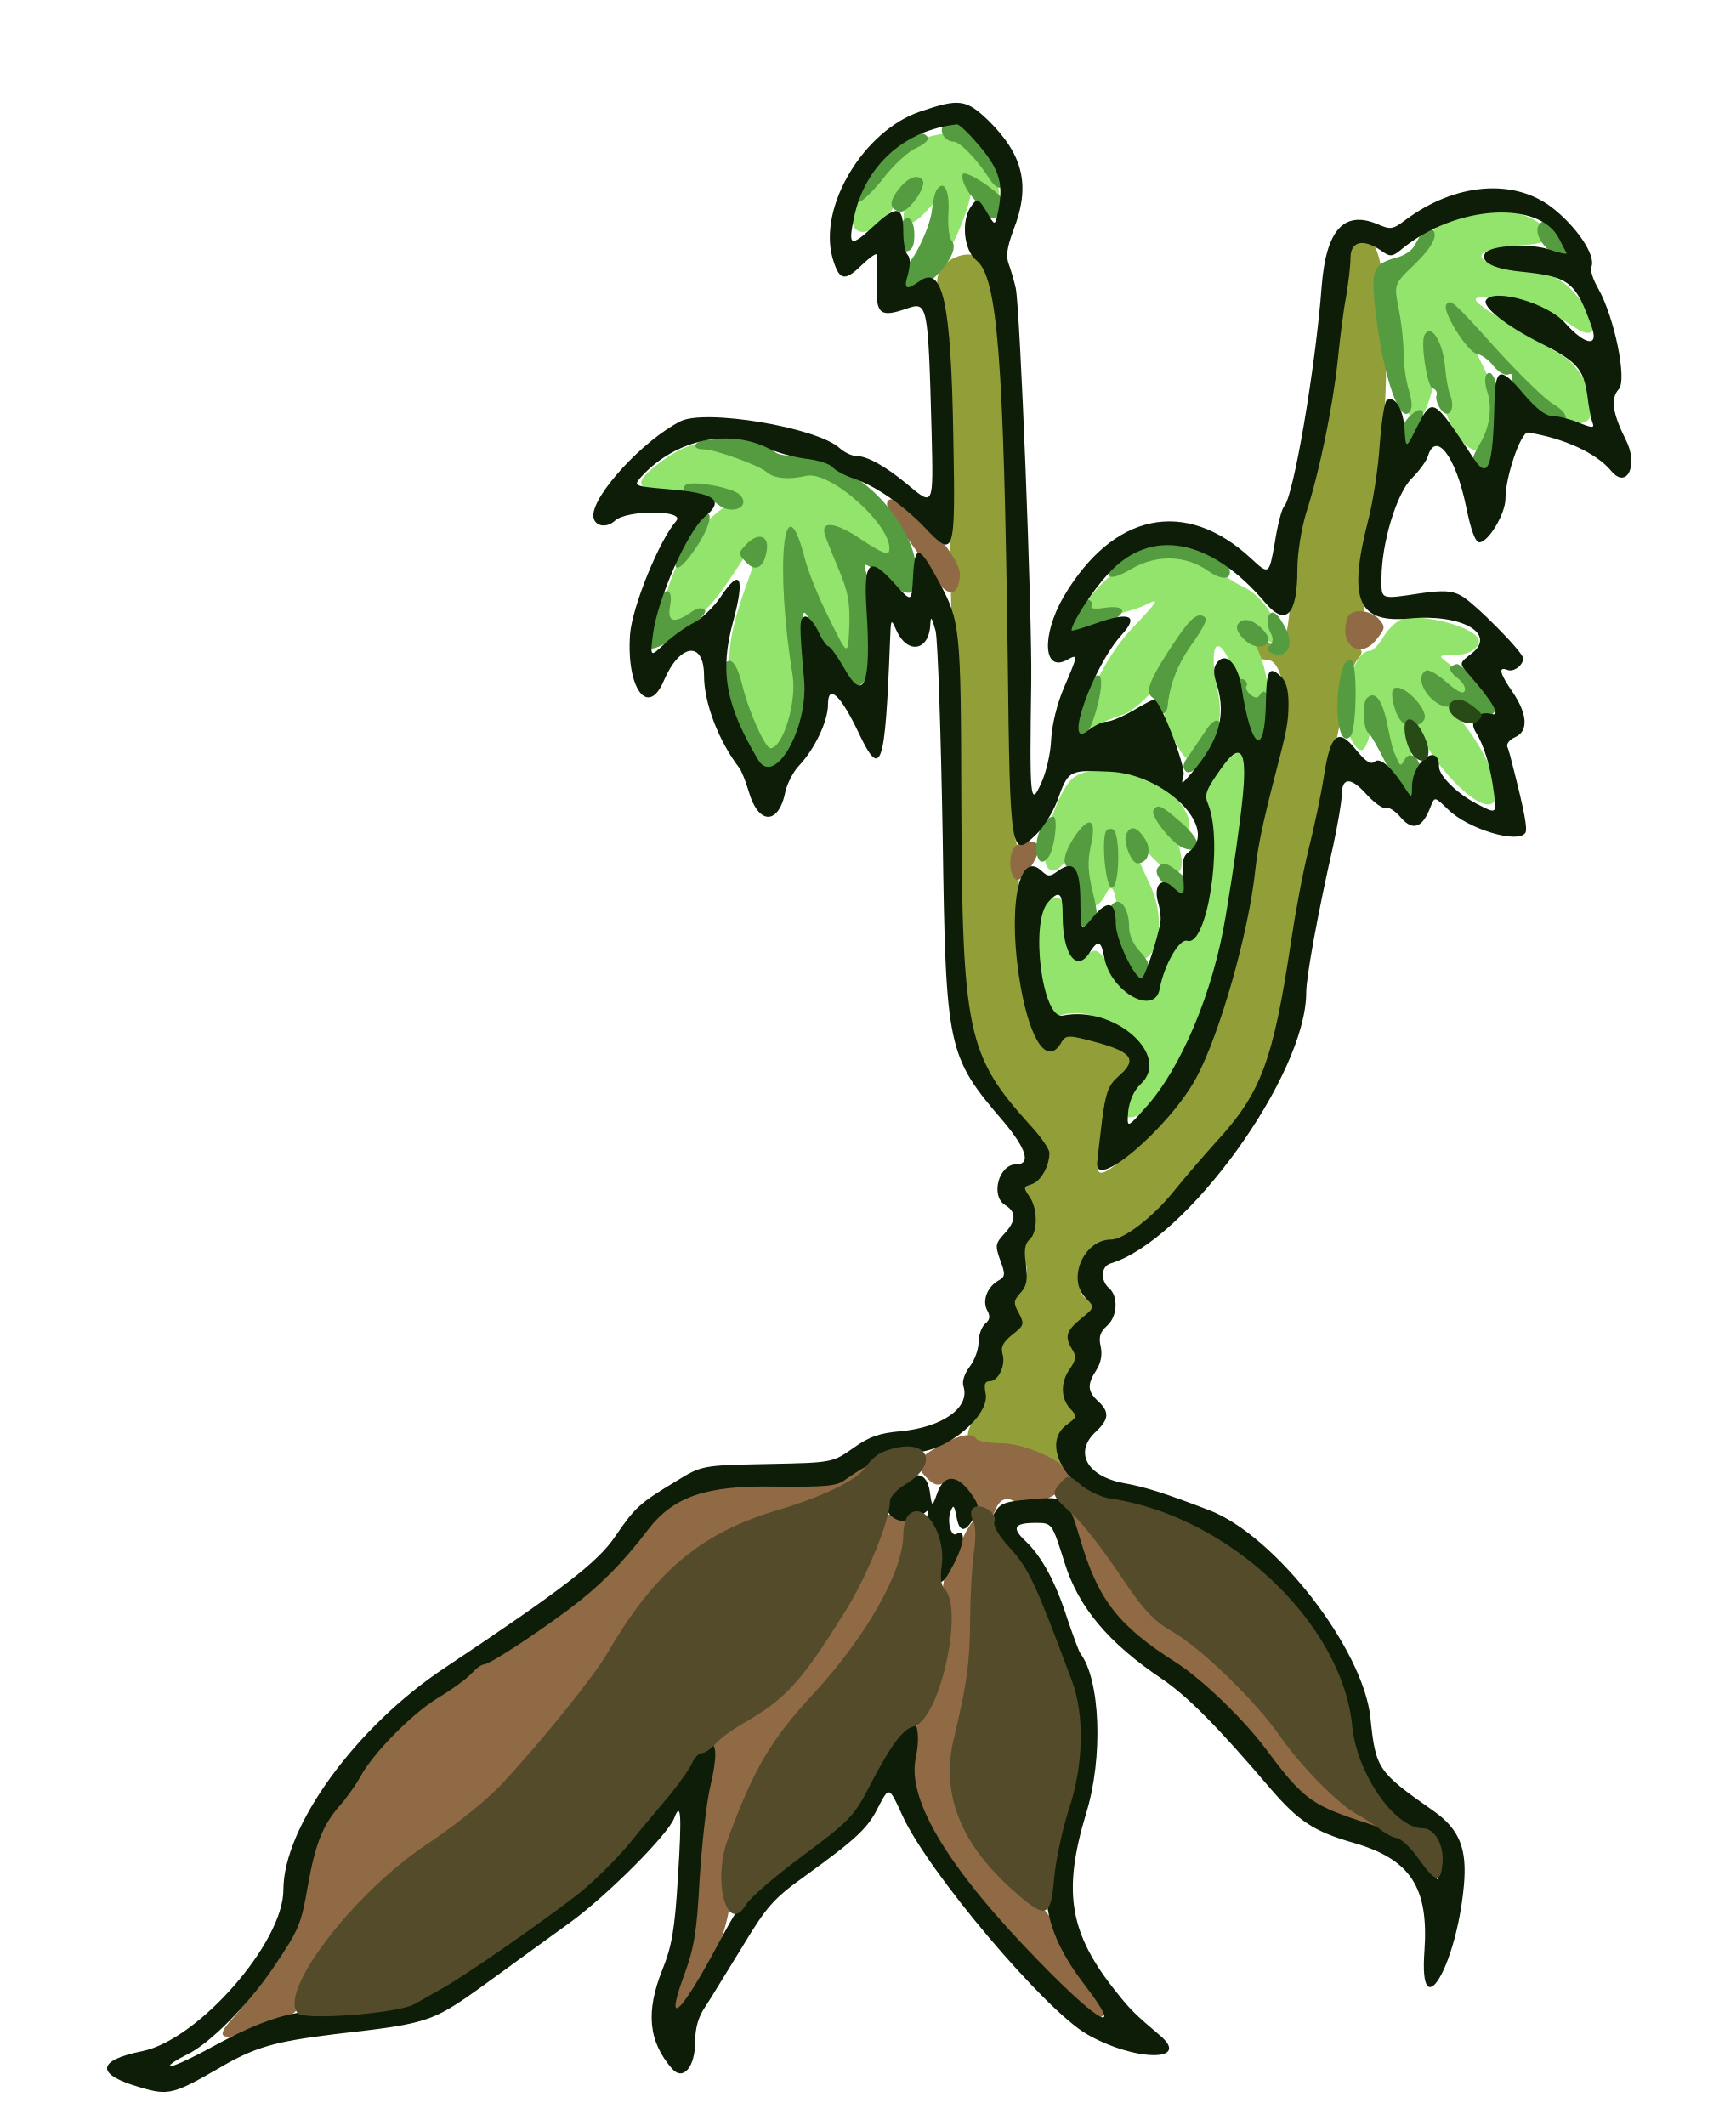
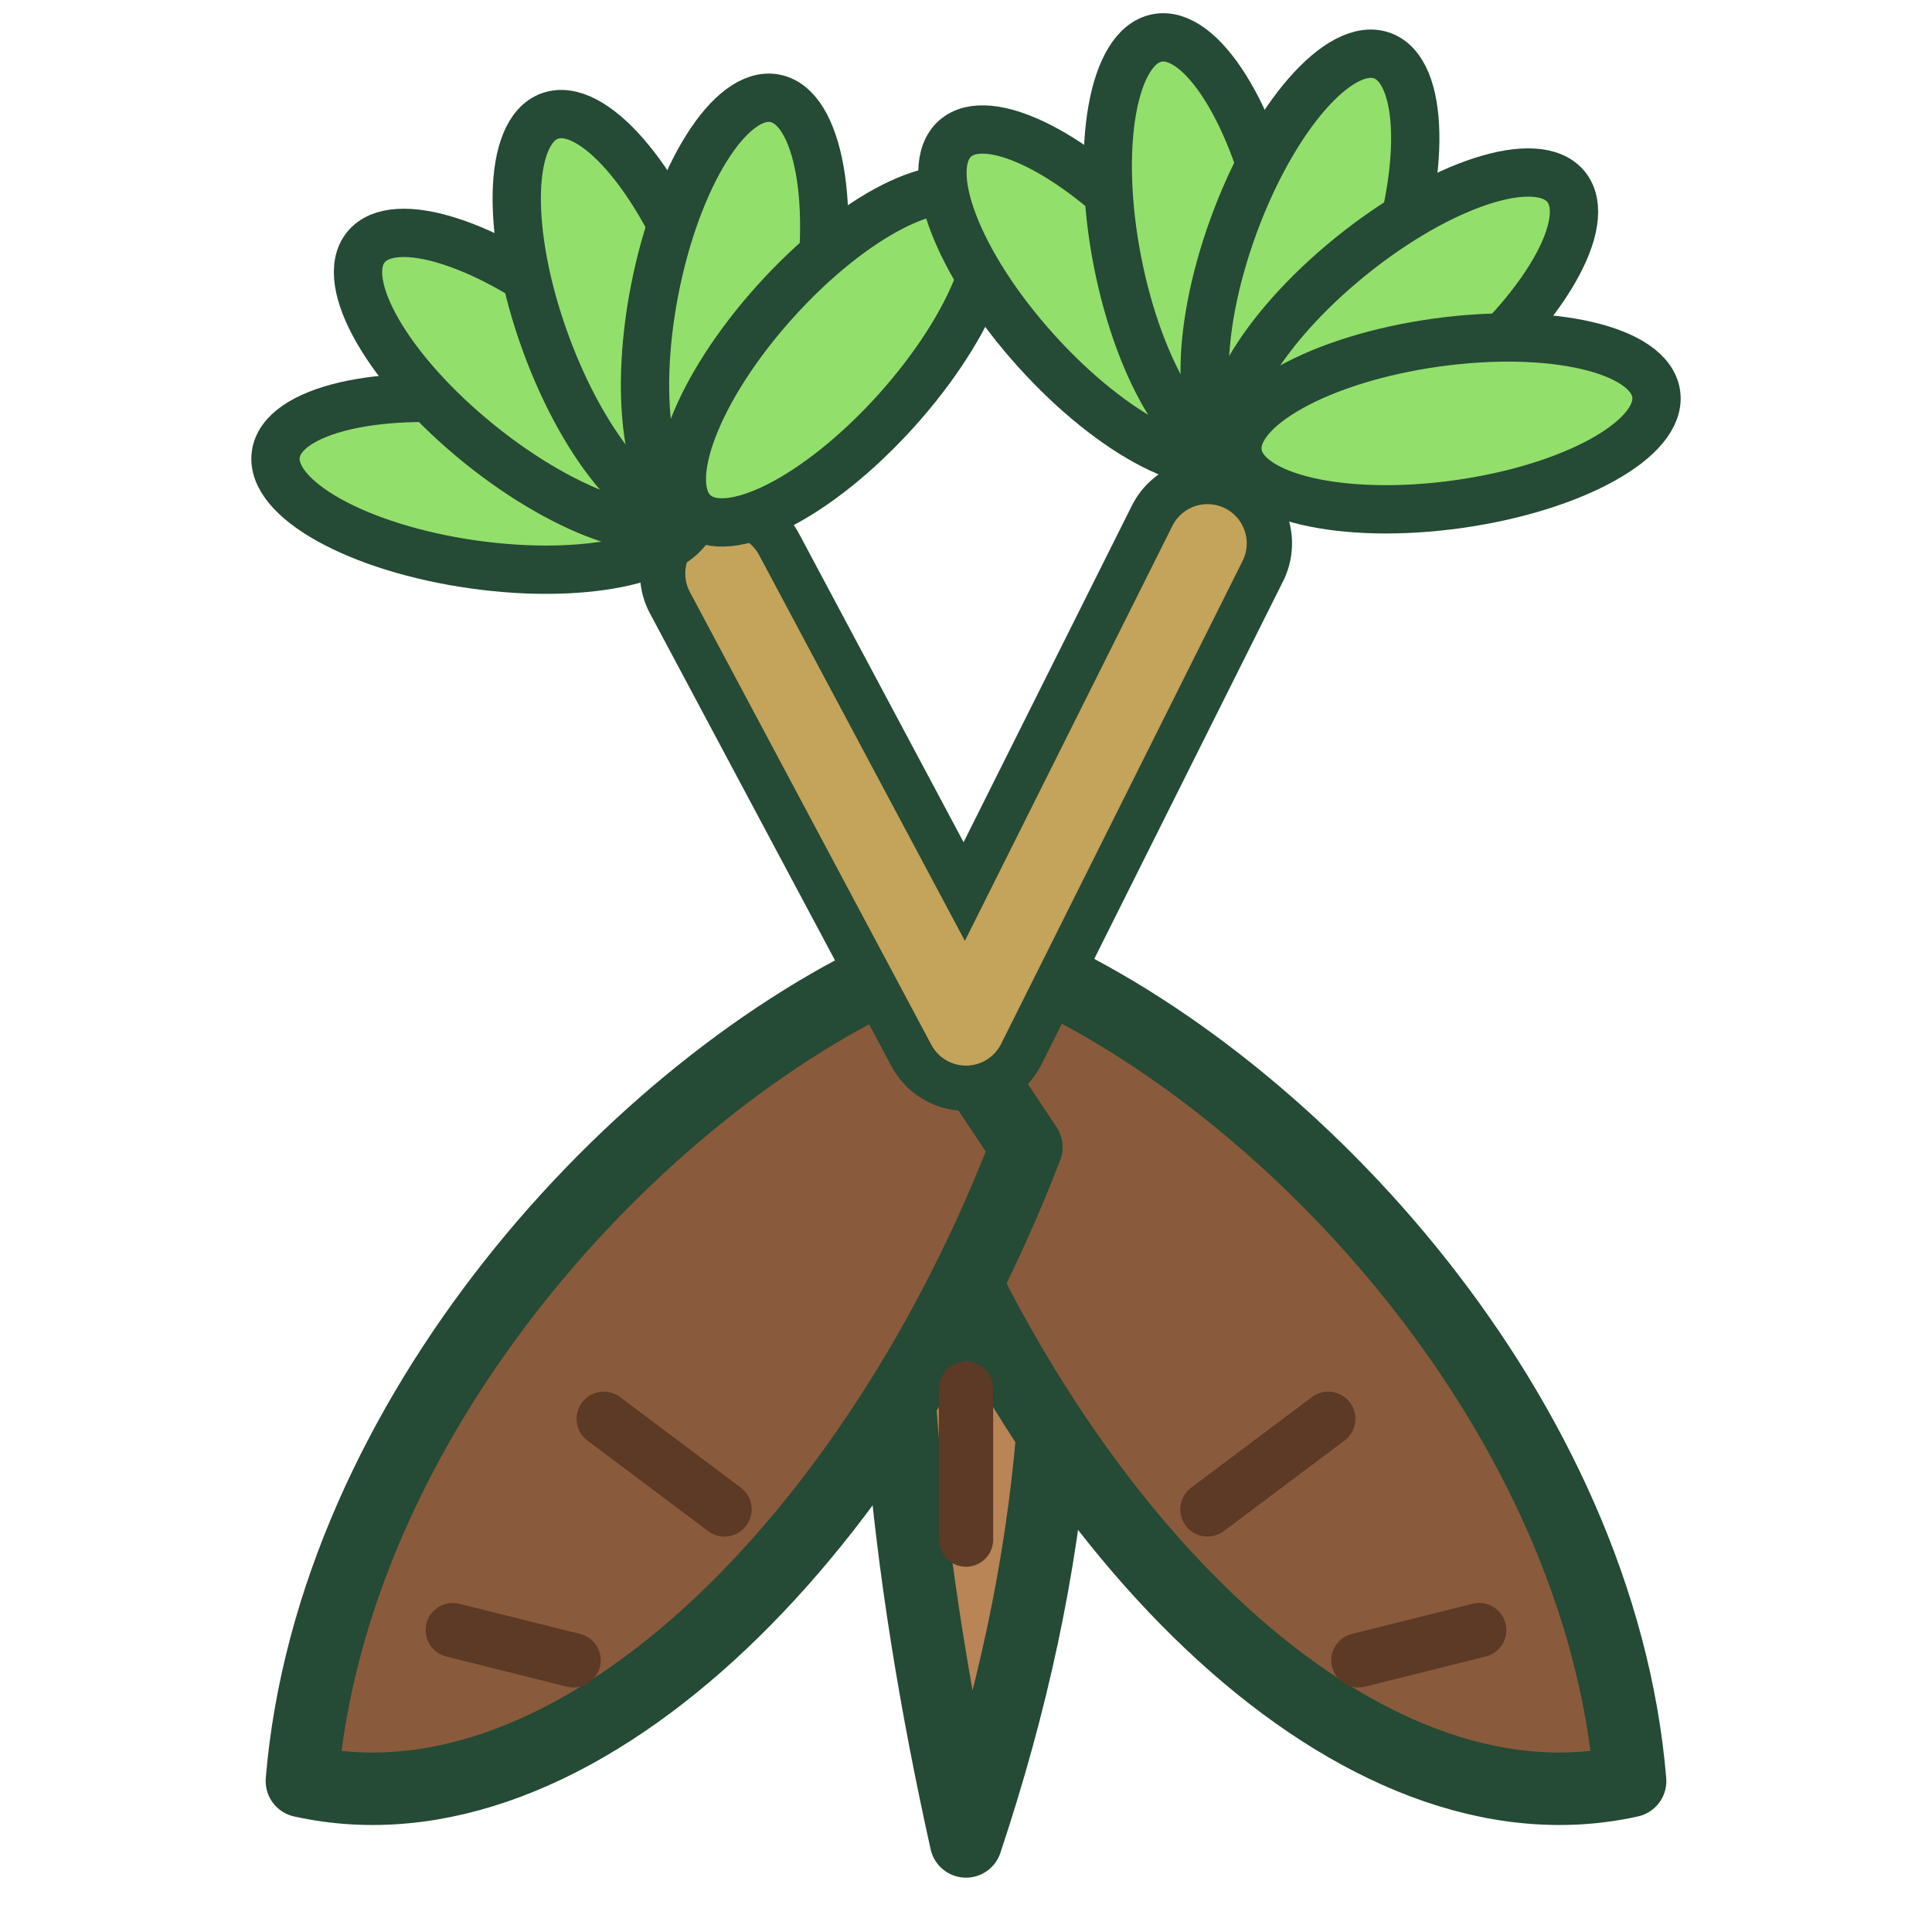
- <svg xmlns="http://www.w3.org/2000/svg" viewBox="0 0 392 480">
-   <g transform="translate(0,480) scale(0.1,-0.1)" fill="#929f39" stroke="none">
-     <path d="M3052 4248 c-7 -7 -12 -26 -12 -42 0 -33 -30 -240 -57 -391 -9 -49 -27 -124 -40 -165 -16 -51 -25 -106 -27 -170 -5 -122 -18 -160 -46 -135 -16 15 -22 15 -35 5 -18 -15 -3 -40 25 -40 45 0 54 -130 16 -243 -24 -72 -40 -155 -51 -257 -24 -216 -118 -451 -226 -564 -110 -117 -141 -125 -108 -29 10 31 19 74 19 95 0 30 6 44 27 63 37 31 15 58 -66 81 -53 16 -55 16 -72 -5 -53 -65 -99 88 -98 327 1 61 -3 117 -7 123 -4 7 -8 175 -9 373 -3 531 -25 895 -56 932 -39 47 -129 -1 -110 -58 10 -31 22 -293 27 -603 1 -77 5 -221 8 -320 3 -99 8 -292 10 -430 4 -331 27 -409 155 -529 40 -39 45 -114 9 -139 -19 -12 -21 -18 -10 -28 18 -19 15 -89 -5 -111 -13 -14 -14 -21 -5 -30 17 -17 15 -42 -7 -69 -13 -16 -17 -33 -14 -59 4 -25 0 -40 -11 -49 -9 -7 -16 -28 -16 -45 0 -20 -7 -36 -20 -44 -12 -7 -20 -23 -20 -38 0 -15 -9 -42 -21 -61 -27 -43 -13 -63 45 -63 22 0 65 -11 93 -25 59 -27 69 -22 64 33 -2 23 3 38 16 47 14 11 16 16 6 26 -19 19 -16 89 4 111 13 14 14 21 5 30 -21 21 -14 54 13 66 28 13 33 39 10 48 -36 14 -10 110 32 120 53 13 98 42 141 91 24 26 72 81 107 121 113 128 140 184 169 352 14 80 30 161 36 180 5 19 10 50 10 69 0 19 9 73 20 120 48 206 62 269 71 321 6 30 17 62 25 71 10 11 12 19 5 24 -15 9 -14 62 1 67 7 3 11 25 9 64 -1 32 7 105 19 161 11 56 23 162 27 235 15 315 -11 450 -75 386z" />
+ <svg xmlns="http://www.w3.org/2000/svg" viewBox="0 0 64 64" fill="none" stroke-linejoin="round" stroke-linecap="round">
+   <path d="M30 33C29 43 30 52 32 61C35 52 36 43 34 33Z" fill="#b98456" stroke="#254a35" stroke-width="2.4" />
+   <path d="M34 32C43 36 53 47 54 59C45 61 35 51 30 38Z" fill="#8a5a3c" stroke="#254a35" stroke-width="2.4" />
+   <path d="M30 32C21 36 11 47 10 59C19 61 29 51 34 38Z" fill="#8a5a3c" stroke="#254a35" stroke-width="2.4" />
+   <path d="M20 47L24 50M44 47L40 50M32 46V51M15 54L19 55M49 54L45 55" stroke="#5c3a25" stroke-width="1.8" />
+   <path d="M32 34L24 19M32 34L40 18" stroke="#254a35" stroke-width="5.6" />
+   <path d="M32 34L24 19M32 34L40 18" stroke="#c4a35a" stroke-width="2.6" />
+   <g transform="translate(23 17) rotate(-20)">
+     <ellipse cx="0" cy="-7" rx="2.7" ry="7" transform="rotate(-62)" fill="#93df6c" stroke="#254a35" stroke-width="1.6" />
+     <ellipse cx="0" cy="-7" rx="2.7" ry="7" transform="rotate(-31)" fill="#93df6c" stroke="#254a35" stroke-width="1.6" />
+     <ellipse cx="0" cy="-7" rx="2.7" ry="7" transform="rotate(0)" fill="#93df6c" stroke="#254a35" stroke-width="1.6" />
+     <ellipse cx="0" cy="-7" rx="2.7" ry="7" transform="rotate(31)" fill="#93df6c" stroke="#254a35" stroke-width="1.6" />
+     <ellipse cx="0" cy="-7" rx="2.7" ry="7" transform="rotate(62)" fill="#93df6c" stroke="#254a35" stroke-width="1.6" />
  </g>
-   <g transform="translate(0,480) scale(0.1,-0.1)" fill="#93e46c" stroke="none">
-     <path d="M2105 4493 c-91 -22 -214 -176 -171 -212 20 -16 55 7 91 60 32 46 40 46 23 1 -21 -55 4 -64 47 -16 36 39 36 39 31 -13 -3 -28 -11 -61 -18 -72 -23 -37 6 -48 31 -12 27 38 63 140 54 155 -3 6 6 0 21 -13 62 -57 54 18 -10 88 -35 40 -51 45 -99 34z" />
-     <path d="M3309 4321 c-47 -15 -69 -31 -86 -66 -10 -18 -34 -44 -53 -57 -39 -27 -39 -23 -22 -178 22 -190 58 -223 91 -83 6 26 9 31 10 15 5 -126 95 -226 121 -134 17 62 12 92 -31 176 -40 81 -40 81 58 -21 102 -106 161 -145 188 -123 30 25 -7 118 -57 147 -223 131 -231 138 -143 128 62 -7 117 -28 172 -65 56 -37 55 17 -1 78 -32 36 -64 49 -138 57 -100 11 -95 44 7 50 62 4 76 10 69 30 -16 40 -119 65 -185 46z" />
-     <path d="M1497 3760 c-74 -54 -66 -69 37 -71 120 -2 138 -9 97 -38 -115 -82 -183 -305 -77 -254 41 20 60 42 119 132 40 63 47 45 16 -41 -57 -155 -56 -221 5 -333 54 -102 123 -38 112 105 -17 211 -17 288 -1 245 22 -57 84 -177 101 -195 46 -47 47 126 1 224 -32 68 -30 75 12 47 17 -12 45 -30 61 -41 34 -23 50 -19 50 11 0 69 -151 208 -210 194 -42 -10 -58 -7 -116 21 -92 45 -138 44 -207 -6z" />
-     <path d="M2565 3540 c-69 -38 -140 -120 -116 -134 13 -9 107 11 143 30 28 14 22 5 -34 -54 -89 -94 -147 -263 -75 -218 12 7 34 16 48 20 15 3 42 23 61 44 34 38 34 38 34 -8 0 -26 8 -60 19 -80 35 -63 36 -63 62 -38 48 44 56 73 42 144 -19 93 -2 127 29 58 48 -106 65 -123 82 -80 10 28 -11 108 -38 139 -21 23 -1 22 31 -3 29 -23 42 -13 31 23 -12 38 -44 77 -77 92 -18 8 -48 28 -68 45 -49 42 -118 50 -174 20z" />
-     <path d="M3163 3400 c-11 -5 -29 -22 -39 -39 -10 -17 -23 -31 -30 -31 -45 0 -74 -152 -39 -206 20 -32 30 -24 43 36 5 25 10 35 11 23 2 -37 49 -135 63 -131 19 7 21 46 4 117 -14 62 -14 63 5 45 10 -9 19 -27 19 -38 1 -63 127 -207 167 -192 40 16 -20 148 -101 225 -43 42 -51 79 -8 39 35 -33 61 -42 68 -23 8 19 -6 40 -46 70 -34 25 -34 25 1 25 33 0 59 14 59 32 0 30 -133 66 -177 48z" />
-     <path d="M2541 3134 c-39 -17 -32 -29 22 -37 42 -7 59 11 37 38 -15 18 -15 18 -59 -1z" />
-     <path d="M2751 3060 c-44 -52 -44 -52 -28 -99 20 -54 21 -89 5 -128 -6 -15 -14 -55 -17 -88 -5 -52 -9 -60 -28 -63 -30 -4 -40 -20 -56 -83 -21 -79 -56 -78 -110 4 -36 53 -40 56 -59 43 -35 -25 -48 -10 -48 53 0 70 -13 86 -48 63 -43 -28 -19 -275 25 -258 102 40 241 -87 178 -162 -49 -58 -22 -92 32 -41 104 101 191 382 219 709 9 103 -9 116 -65 50z" />
-     <path d="M2414 3033 c-41 -55 -69 -176 -46 -195 12 -10 20 -6 46 25 31 37 31 37 28 -10 -6 -85 26 -129 54 -75 15 30 22 19 30 -49 8 -69 43 -114 69 -88 29 29 30 102 2 161 -48 101 -46 117 5 62 61 -64 86 -39 51 52 -4 10 0 12 11 8 29 -11 30 24 2 61 -55 72 -212 102 -252 48z" />
-   </g>
-   <g transform="translate(0,480) scale(0.1,-0.1)" fill="#906a44" stroke="none">
-     <path d="M2004 3666 c-4 -9 10 -36 33 -65 21 -28 51 -71 67 -96 34 -55 59 -57 64 -6 5 50 -149 206 -164 167z" />
-     <path d="M3044 3406 c-23 -61 27 -99 65 -50 20 25 20 28 5 46 -20 21 -62 24 -70 4z" />
-     <path d="M2291 2886 c-15 -18 -11 -68 5 -73 15 -5 58 63 49 77 -9 15 -41 12 -54 -4z" />
-     <path d="M2131 1539 c-62 -33 -68 -45 -42 -73 18 -20 28 -23 42 -16 25 14 41 5 64 -37 23 -43 42 -52 52 -26 10 26 24 33 46 21 41 -22 139 32 120 66 -16 29 -101 66 -153 66 -27 0 -52 5 -55 10 -9 14 -35 10 -74 -11z" />
-     <path d="M1915 1470 c-26 -17 -46 -19 -166 -18 -185 2 -238 -23 -335 -159 -24 -34 -65 -76 -90 -93 -26 -17 -81 -55 -123 -83 -42 -29 -84 -56 -93 -62 -152 -94 -261 -193 -321 -291 -9 -16 -33 -50 -51 -76 -33 -46 -49 -95 -61 -190 -6 -48 -94 -198 -152 -260 -40 -43 -21 -50 60 -21 93 34 85 26 140 136 61 119 115 178 247 265 133 89 339 307 420 445 106 182 196 256 370 307 119 35 218 89 204 111 -8 13 -16 11 -49 -11z" />
-     <path d="M2416 1392 c-6 -10 19 -102 42 -154 34 -75 147 -184 241 -232 16 -9 60 -53 98 -98 153 -183 193 -217 275 -232 52 -9 55 8 6 37 -55 32 -120 97 -168 167 -58 83 -190 214 -250 246 -44 24 -63 44 -110 114 -90 137 -121 173 -134 152z" />
-     <path d="M1987 1373 c-3 -4 -15 -36 -26 -70 -29 -86 -149 -276 -206 -325 -11 -10 -42 -31 -70 -47 -60 -35 -89 -65 -82 -85 4 -9 -1 -37 -9 -63 -9 -28 -17 -110 -21 -198 -5 -131 -9 -160 -34 -229 -16 -43 -26 -83 -23 -87 30 -49 134 149 134 256 1 50 7 105 14 125 8 19 23 58 33 85 28 73 87 160 161 240 169 182 256 394 165 403 -17 2 -33 -1 -36 -5z" />
-     <path d="M2196 1362 c-4 -4 -14 -20 -22 -37 -8 -16 -22 -43 -31 -60 -12 -21 -17 -59 -18 -135 -2 -93 -5 -113 -30 -166 -87 -183 -36 -305 255 -607 103 -107 126 -125 142 -109 7 7 0 24 -24 54 -48 60 -68 94 -81 138 -9 27 -32 54 -82 98 -117 100 -161 211 -131 334 46 193 61 529 22 490z" />
-   </g>
-   <g transform="translate(0,480) scale(0.1,-0.1)" fill="#549c3f" stroke="none">
-     <path d="M2132 4518 c-13 -13 1 -38 22 -38 14 0 54 -42 80 -83 18 -29 36 -28 36 2 0 20 -96 131 -114 131 -7 0 -17 -5 -24 -12z" />
-     <path d="M2016 4472 c-40 -28 -93 -116 -76 -127 5 -3 29 20 54 51 24 32 59 63 76 70 17 8 29 18 25 24 -10 16 -37 10 -79 -18z" />
-     <path d="M2174 4406 c-3 -9 4 -28 17 -45 13 -15 29 -37 36 -47 12 -18 43 1 43 26 0 18 -91 80 -96 66z" />
-     <path d="M2030 4373 c-23 -29 -22 -46 3 -51 17 -4 60 55 51 70 -10 16 -33 8 -54 -19z" />
-     <path d="M2115 4370 c-4 -6 -8 -25 -10 -43 -3 -35 -38 -111 -55 -122 -12 -7 -14 -52 -2 -58 32 -20 126 79 102 108 -7 8 -10 36 -8 66 3 50 -11 75 -27 49z" />
-     <path d="M2030 4284 c-13 -34 -6 -57 17 -52 13 2 18 13 18 37 0 43 -21 52 -35 15z" />
-     <path d="M3478 4295 c-23 -23 27 -83 58 -71 26 10 -18 76 -50 76 -2 0 -5 -2 -8 -5z" />
-     <path d="M3213 4278 c-4 -7 -12 -22 -18 -32 -5 -11 -23 -23 -38 -27 -53 -14 -60 -27 -53 -99 15 -152 54 -276 78 -252 8 8 8 22 0 50 -7 22 -12 59 -12 84 0 25 -5 70 -11 100 -11 56 -11 56 35 100 44 43 57 70 37 83 -5 3 -13 0 -18 -7z" />
-     <path d="M3266 4111 c-9 -15 48 -106 69 -110 10 -2 28 -14 38 -28 11 -13 25 -22 33 -19 7 3 11 0 8 -7 -7 -18 81 -109 102 -105 30 5 26 25 -8 45 -19 11 -76 67 -128 124 -101 112 -105 115 -114 100z" />
-     <path d="M3217 4043 c-9 -18 6 -115 18 -120 8 -2 12 -10 9 -17 -2 -6 2 -20 10 -31 18 -24 34 1 21 33 -4 9 -9 36 -11 60 -5 60 -32 103 -47 75z" />
-     <path d="M3356 3952 c-3 -6 -2 -21 2 -34 13 -37 7 -83 -16 -121 -20 -35 -20 -37 -3 -59 23 -28 44 2 40 55 -2 18 0 37 4 44 4 6 5 32 2 58 -4 49 -18 75 -29 57z" />
-     <path d="M3181 3857 c-21 -24 -28 -61 -12 -71 10 -7 35 29 43 61 8 32 -5 36 -31 10z" />
-     <path d="M1637 3814 c-3 -4 -21 -7 -39 -8 -32 -2 -39 -21 -8 -21 24 0 124 -36 141 -51 17 -15 50 -18 89 -9 55 14 200 -117 188 -170 -2 -10 -20 -2 -62 26 -59 40 -93 44 -83 11 3 -9 17 -45 32 -80 21 -50 25 -75 23 -129 -3 -66 -3 -66 -45 19 -23 46 -49 109 -56 139 -47 180 -67 -20 -27 -266 10 -60 -22 -165 -50 -165 -12 0 -50 85 -64 144 -14 56 -31 69 -47 34 -12 -28 13 -103 56 -166 14 -20 25 -42 25 -48 0 -38 30 -34 57 8 68 106 77 152 52 268 -13 59 -6 88 10 46 7 -16 24 -44 39 -61 15 -18 35 -46 44 -64 47 -86 91 115 49 223 -16 41 -11 40 39 -3 51 -44 70 -40 70 15 0 81 -81 193 -167 230 -17 8 -34 18 -38 24 -3 5 -30 10 -60 10 -37 0 -55 4 -58 14 -8 21 -95 44 -110 30z" />
-     <path d="M1548 3704 c-12 -11 2 -24 26 -24 13 0 35 -9 48 -20 32 -25 76 -4 48 23 -16 16 -111 33 -122 21z" />
-     <path d="M1578 3623 c-33 -40 -60 -95 -51 -104 6 -6 23 11 47 47 36 54 39 98 4 57z" />
-     <path d="M1685 3570 c-18 -19 -18 -21 0 -40 22 -24 42 -11 47 30 4 32 -22 37 -47 10z" />
-     <path d="M2579 3565 c-49 -16 -85 -47 -74 -65 4 -7 22 -2 52 16 56 32 122 30 172 -6 41 -28 63 -15 38 24 -29 43 -106 56 -188 31z" />
-     <path d="M1485 3446 c-21 -32 -31 -101 -16 -110 16 -10 135 74 123 86 -7 7 -18 5 -33 -6 -37 -25 -52 -21 -46 14 8 38 -8 47 -28 16z" />
-     <path d="M2445 3440 c-3 -5 -4 -10 -1 -10 3 0 -3 -9 -14 -20 -41 -41 -7 -51 65 -20 53 23 52 45 -1 37 -19 -3 -32 -2 -29 3 3 5 1 11 -4 14 -5 4 -12 2 -16 -4z" />
-     <path d="M2864 3406 c-3 -8 -1 -23 5 -34 7 -13 7 -22 -1 -30 -8 -8 -7 -13 6 -18 32 -12 49 17 31 54 -20 39 -33 48 -41 28z" />
-     <path d="M2658 3358 c-59 -87 -73 -120 -57 -132 8 -6 14 -17 14 -23 0 -22 20 -19 22 2 5 51 24 98 57 143 19 27 33 52 29 56 -15 15 -32 3 -65 -46z" />
-     <path d="M2795 3389 c-9 -14 24 -49 46 -49 28 0 32 17 9 40 -22 22 -45 26 -55 9z" />
-     <path d="M3035 3298 c-26 -73 -15 -193 15 -161 14 14 16 166 2 171 -6 2 -14 -2 -17 -10z" />
-     <path d="M3276 3293 c-4 -4 3 -15 15 -24 12 -9 20 -22 17 -29 -3 -9 -16 -3 -41 19 -20 18 -41 30 -47 26 -33 -20 21 -92 60 -80 14 4 28 1 40 -10 20 -18 51 -17 57 1 4 11 -73 104 -86 104 -4 0 -11 -3 -15 -7z" />
-     <path d="M2446 3232 c-28 -55 -33 -87 -14 -98 16 -10 34 19 48 78 18 74 -1 85 -34 20z" />
-     <path d="M2797 3263 c-4 -3 -4 -10 0 -16 3 -5 7 -27 8 -49 8 -96 65 -111 63 -17 -1 50 -11 69 -23 49 -5 -8 -11 -7 -21 1 -7 6 -12 15 -9 19 6 10 -10 22 -18 13z" />
-     <path d="M3147 3244 c-8 -8 2 -54 16 -71 13 -18 46 -16 54 3 9 24 -53 85 -70 68z" />
-     <path d="M3087 3223 c-11 -10 -8 -71 3 -78 5 -3 23 -35 41 -71 42 -85 79 -97 79 -24 0 36 -24 58 -38 34 -8 -15 -10 -15 -17 2 -11 25 -10 23 -20 69 -12 64 -29 87 -48 68z" />
-     <path d="M2722 3148 c-12 -18 -29 -43 -38 -56 -13 -17 -14 -26 -6 -34 14 -14 67 40 76 78 11 42 -9 50 -32 12z" />
-     <path d="M2605 2970 c-8 -13 44 -78 69 -86 43 -14 41 16 -4 56 -48 42 -55 45 -65 30z" />
-     <path d="M2356 2938 c-27 -38 -16 -110 11 -75 14 17 23 86 13 92 -5 3 -16 -5 -24 -17z" />
-     <path d="M2426 2909 c-26 -40 -29 -69 -7 -69 6 0 10 -25 10 -55 -1 -65 15 -95 39 -72 12 13 12 22 0 72 -11 44 -12 69 -5 102 15 64 -2 74 -37 22z" />
-     <path d="M2498 2923 c-11 -22 -1 -128 13 -128 18 0 20 126 2 132 -6 2 -13 0 -15 -4z" />
-     <path d="M2543 2914 c-6 -17 12 -64 26 -64 24 0 33 30 17 55 -19 29 -34 32 -43 9z" />
-     <path d="M2614 2839 c-13 -21 48 -72 66 -54 14 15 12 19 -13 41 -31 26 -42 29 -53 13z" />
-     <path d="M2511 2756 c-25 -30 23 -157 62 -164 30 -6 32 27 3 57 -16 17 -26 38 -26 57 0 44 -22 71 -39 50z" />
-   </g>
-   <g transform="translate(0,480) scale(0.1,-0.1)" fill="#0d1d07" stroke="none">
-     <path d="M2078 4548 c-127 -43 -230 -214 -198 -330 15 -52 27 -55 66 -17 19 18 34 29 35 23 0 -5 0 -35 -1 -67 -2 -67 8 -75 68 -54 47 16 48 13 56 -280 4 -169 5 -167 -55 -117 -49 41 -91 64 -115 64 -10 0 -27 8 -38 18 -52 47 -305 89 -360 60 -84 -43 -196 -165 -196 -212 0 -24 28 -31 49 -12 27 25 161 24 138 -1 -38 -43 -99 -193 -104 -255 -9 -122 40 -190 76 -106 36 85 91 92 91 12 0 -62 33 -148 80 -209 4 -5 14 -29 21 -53 22 -76 68 -76 83 1 4 17 17 43 30 57 36 38 66 101 66 139 0 48 29 21 70 -66 50 -105 59 -77 70 207 2 53 2 54 14 27 25 -56 74 -48 77 12 1 21 3 18 12 -14 5 -22 12 -231 16 -466 7 -479 10 -494 137 -642 52 -62 63 -97 29 -97 -39 0 -59 -71 -25 -92 26 -16 25 -36 -2 -65 -20 -22 -21 -26 -9 -60 12 -31 11 -37 -3 -45 -26 -14 -38 -45 -27 -67 8 -14 7 -22 -4 -31 -8 -7 -15 -26 -15 -42 0 -16 -9 -41 -20 -55 -12 -16 -18 -34 -14 -45 15 -48 -48 -92 -142 -101 -47 -4 -71 -12 -107 -38 -47 -33 -47 -33 -195 -36 -147 -3 -147 -3 -207 -40 -80 -48 -91 -58 -136 -124 -39 -58 -120 -120 -384 -296 -201 -133 -365 -359 -365 -502 0 -119 -192 -338 -318 -364 -105 -21 -107 -53 -5 -82 63 -19 76 -15 175 42 83 49 126 61 262 78 225 26 220 25 365 130 45 33 121 88 168 122 84 61 223 200 236 237 15 39 17 6 8 -135 -7 -118 -14 -156 -35 -208 -38 -95 -32 -162 22 -224 25 -28 52 4 52 62 0 30 7 56 24 80 13 20 50 81 84 136 53 88 70 107 137 155 120 87 145 110 169 159 24 46 24 46 54 -20 57 -126 321 -439 417 -494 108 -62 237 -63 164 -2 -53 45 -65 56 -96 95 -108 134 -124 227 -70 406 39 126 32 302 -13 361 -4 6 -17 42 -30 80 -26 82 -58 140 -94 174 -32 30 -26 41 23 41 37 0 37 0 65 -89 31 -101 99 -182 221 -264 56 -38 125 -107 244 -247 64 -74 98 -97 189 -123 128 -37 169 -101 159 -244 -13 -177 72 -37 89 147 8 84 -10 128 -68 169 -127 89 -131 95 -143 211 -16 155 -216 413 -365 469 -96 37 -146 53 -193 61 -83 16 -112 70 -62 116 30 28 31 45 5 69 -24 22 -25 38 -4 70 10 16 14 34 10 53 -5 21 -2 33 14 47 24 21 26 67 5 85 -20 17 -19 49 3 56 171 51 442 426 442 612 0 36 27 183 61 332 10 47 19 98 19 112 0 43 20 44 56 4 19 -21 39 -34 44 -31 5 3 21 -6 34 -22 27 -31 49 -23 67 25 9 23 9 23 39 -6 44 -44 158 -79 175 -53 5 9 -2 47 -27 145 -5 21 -11 43 -14 50 -2 6 6 16 18 21 30 13 28 52 -6 102 -29 42 -33 58 -12 50 14 -6 36 10 36 26 0 14 -113 128 -141 142 -20 11 -41 12 -90 5 -93 -14 -89 -15 -89 33 0 80 34 192 68 226 17 17 34 40 37 51 18 58 63 -2 86 -114 11 -54 21 -81 30 -81 20 0 59 64 59 99 0 50 35 151 51 149 81 -13 154 -46 188 -87 35 -42 62 13 33 70 -31 62 -35 94 -16 115 19 21 -10 163 -47 228 -11 19 -18 40 -15 48 11 26 -34 92 -90 135 -87 66 -219 54 -330 -29 -29 -22 -34 -22 -64 -9 -75 31 -115 -14 -125 -140 -14 -185 -64 -477 -85 -498 -5 -5 -15 -42 -21 -82 -13 -73 -13 -73 -54 -35 -148 137 -311 103 -423 -87 -50 -87 -46 -171 7 -143 27 15 26 13 -6 -62 -16 -37 -27 -84 -29 -117 -1 -30 -11 -75 -23 -100 -24 -53 -26 -38 -22 230 2 155 -25 841 -35 889 -3 14 -10 38 -15 52 -8 20 -5 39 10 80 39 100 22 169 -57 247 -50 48 -66 50 -154 20z m114 -55 c65 -71 76 -102 62 -172 -7 -32 -7 -32 -26 1 -19 31 -21 31 -34 13 -24 -32 -18 -100 11 -123 48 -38 62 -221 71 -907 5 -437 7 -445 64 -390 16 15 37 49 47 74 26 72 26 72 119 68 126 -5 249 -130 179 -181 -13 -9 -16 -23 -13 -54 4 -47 2 -49 -24 -25 -25 23 -43 4 -33 -34 5 -15 7 -35 6 -43 -5 -37 -36 -130 -43 -130 -16 0 -58 89 -58 123 0 51 -18 56 -51 16 -28 -34 -28 -34 -29 32 0 78 -14 97 -49 73 -20 -15 -24 -15 -40 0 -52 47 -76 -91 -46 -262 23 -128 62 -181 93 -125 9 14 15 15 58 4 103 -26 116 -43 68 -84 -21 -19 -27 -36 -35 -97 -5 -41 -10 -84 -11 -95 -9 -69 163 78 224 191 53 99 118 327 133 469 6 54 17 107 45 215 26 99 30 119 30 161 0 32 -6 51 -18 62 -26 24 -32 13 -33 -57 -2 -130 -33 -112 -55 31 -8 53 -35 81 -54 58 -10 -12 -11 -24 -1 -54 20 -68 4 -124 -57 -196 -24 -28 -25 -29 -19 -6 5 21 -53 171 -67 171 -2 0 -24 -11 -47 -25 -24 -14 -51 -25 -60 -25 -9 0 -28 -9 -43 -21 -55 -44 12 146 78 218 39 43 17 52 -59 25 -30 -11 -55 -18 -55 -16 0 16 45 87 82 127 96 107 232 82 356 -65 46 -54 72 -27 72 75 0 38 9 92 20 129 30 92 60 240 71 342 5 50 13 115 19 145 5 30 10 70 10 88 0 38 28 45 69 17 21 -15 25 -15 49 5 121 98 309 109 353 22 7 -14 15 -29 17 -33 2 -3 -16 0 -38 8 -43 15 -135 10 -146 -8 -12 -20 20 -36 84 -42 106 -11 121 -23 157 -125 16 -46 -15 -41 -60 9 -39 45 -162 80 -179 52 -9 -15 46 -58 119 -95 86 -43 101 -59 110 -121 3 -27 9 -55 12 -62 4 -11 -1 -11 -31 1 -19 8 -46 15 -59 15 -16 0 -37 16 -66 50 -54 64 -64 60 -66 -21 -3 -143 -14 -174 -46 -126 -93 141 -94 141 -129 72 -25 -50 -25 -50 -28 -3 -3 45 -22 75 -40 64 -5 -3 -12 -48 -16 -100 -3 -51 -15 -129 -26 -171 -46 -180 -24 -233 93 -222 116 11 197 -33 142 -78 -30 -23 -30 -23 -9 -47 54 -61 74 -96 54 -91 -33 9 -54 -15 -37 -41 18 -28 34 -80 41 -138 6 -47 6 -47 -40 -23 -44 23 -84 63 -84 83 0 56 -59 14 -61 -43 0 -27 -1 -28 -12 -11 -33 52 -59 76 -72 66 -9 -8 -20 -1 -43 27 -40 50 -57 36 -72 -60 -6 -40 -22 -115 -35 -167 -13 -52 -30 -144 -39 -205 -41 -273 -68 -344 -170 -455 -28 -31 -71 -81 -96 -112 -47 -58 -112 -108 -141 -108 -61 0 -100 -89 -57 -132 21 -21 21 -21 -11 -47 -34 -28 -37 -41 -19 -70 9 -14 8 -23 -5 -42 -22 -30 -22 -67 0 -91 16 -18 15 -19 -6 -35 -71 -49 15 -172 135 -192 237 -38 468 -265 493 -483 14 -123 43 -166 157 -241 46 -30 49 -35 51 -77 3 -45 3 -45 -16 -10 -30 56 -59 75 -166 109 -104 35 -125 51 -206 160 -49 66 -143 157 -202 195 -131 83 -177 142 -217 278 -29 97 -31 99 -114 91 -60 -5 -68 -9 -82 -34 -18 -36 -21 -30 31 -90 28 -33 52 -75 66 -116 11 -35 34 -90 50 -121 41 -82 42 -241 2 -358 -54 -156 -39 -253 57 -378 89 -116 36 -90 -101 51 -204 208 -301 366 -281 461 12 57 2 97 -21 89 -10 -3 -65 -94 -117 -193 -9 -16 -38 -45 -66 -64 -161 -111 -174 -124 -243 -253 -86 -161 -122 -192 -74 -63 21 58 27 96 33 211 5 77 15 171 24 209 31 132 -1 129 -98 -8 -98 -138 -191 -222 -394 -360 -175 -119 -221 -136 -361 -136 -88 0 -155 -20 -269 -82 -51 -28 -95 -48 -98 -45 -3 3 14 14 38 26 51 24 138 112 195 196 58 86 63 97 78 184 17 95 33 137 72 182 17 19 37 48 46 64 27 52 116 143 175 179 32 19 66 44 77 56 10 11 22 20 27 20 13 0 111 64 193 125 68 51 121 104 178 179 58 76 132 101 288 98 119 -1 140 1 160 17 13 9 31 21 39 25 8 4 26 13 40 21 14 8 49 15 78 15 69 0 168 83 158 132 -4 20 -2 28 9 28 20 0 37 37 29 62 -4 15 1 26 22 43 27 21 28 24 15 49 -13 23 -12 28 4 46 14 15 16 29 12 64 -5 32 -2 47 8 56 19 16 19 70 0 97 -14 20 -14 22 5 28 21 7 40 41 40 71 0 8 -19 36 -43 62 -143 158 -154 209 -156 737 -1 386 -2 401 -50 490 -46 85 -55 87 -59 12 -3 -58 -3 -58 -41 -16 -58 65 -71 53 -64 -59 11 -168 -6 -211 -50 -132 -16 28 -32 50 -36 50 -4 0 -15 16 -24 36 -10 19 -23 34 -30 31 -12 -4 -12 -18 -1 -142 10 -110 -67 -244 -104 -181 -74 125 -87 200 -56 313 27 101 16 122 -29 54 -15 -22 -42 -48 -59 -57 -18 -9 -48 -30 -67 -48 -33 -31 -33 -31 -26 24 11 79 77 229 117 263 45 37 24 53 -83 62 -80 7 -80 7 -58 31 77 82 196 107 287 60 16 -8 52 -18 80 -22 29 -3 57 -12 63 -20 6 -7 27 -18 47 -25 48 -16 111 -59 160 -110 68 -72 70 -65 65 203 -5 306 -24 390 -76 353 -31 -22 -37 -19 -26 17 5 21 5 36 -1 42 -6 6 -10 29 -10 52 0 59 -14 62 -66 14 -54 -50 -59 -47 -45 20 25 116 113 196 232 209 3 1 17 -11 31 -26z m615 -1488 c-5 -55 -22 -175 -39 -275 -28 -171 -101 -344 -181 -432 -42 -47 -42 -47 -39 -8 3 24 13 47 28 61 70 65 -59 179 -176 155 -46 -9 -74 210 -33 256 26 29 33 22 33 -31 0 -88 32 -130 62 -81 18 28 25 25 32 -13 14 -77 113 -133 125 -71 10 54 44 114 62 109 45 -15 82 221 48 307 -10 23 -6 33 28 81 44 63 60 45 50 -58z" />
-     <path d="M2022 1440 c-53 -48 8 -105 64 -59 12 10 13 9 8 -5 -3 -9 -1 -23 6 -32 7 -8 14 -37 14 -64 2 -68 11 -70 41 -11 24 47 26 79 5 66 -12 -8 -22 29 -13 51 6 16 8 14 13 -11 6 -37 20 -38 39 -4 13 24 13 29 -8 58 -30 41 -59 41 -74 -1 -12 -33 -12 -33 -17 2 -7 47 -35 50 -78 10z" />
-   </g>
-   <g transform="translate(0,480) scale(0.1,-0.1)" fill="#534b2a" stroke="none">
-     <path d="M1993 1520 c-12 -5 -29 -20 -38 -34 -19 -29 -93 -65 -195 -96 -177 -52 -281 -139 -390 -327 -29 -50 -150 -200 -235 -291 -34 -37 -109 -97 -174 -140 -166 -112 -334 -333 -288 -380 17 -16 225 0 263 21 12 7 39 22 60 34 47 25 224 148 309 214 33 26 85 77 115 113 30 37 72 87 94 113 21 26 43 57 49 70 5 13 16 23 22 23 7 0 20 9 31 21 10 12 39 33 64 47 94 54 130 93 228 251 48 75 102 208 102 250 0 9 14 25 30 35 91 53 52 116 -47 76z" />
-     <path d="M2396 1451 c-23 -25 -21 -29 26 -71 23 -21 71 -83 107 -137 54 -81 76 -104 121 -130 66 -39 187 -157 241 -235 46 -67 137 -159 177 -178 15 -8 36 -22 47 -31 11 -9 29 -19 39 -21 11 -1 33 -23 50 -47 39 -55 50 -56 54 -8 3 40 -18 77 -44 77 -64 0 -149 123 -160 230 -22 233 -279 476 -546 515 -21 3 -50 17 -66 30 -28 24 -30 24 -46 6z" />
-     <path d="M2195 1390 c-3 -5 -2 -18 3 -27 6 -10 6 -41 1 -73 -4 -30 -8 -99 -8 -152 -1 -95 -7 -140 -37 -266 -29 -120 13 -231 125 -334 84 -76 94 -74 102 22 4 41 19 110 33 153 33 99 36 212 7 290 -82 220 -97 252 -138 298 -27 29 -41 53 -37 62 8 22 -39 47 -51 27z" />
-     <path d="M2052 1378 c-7 -7 -12 -27 -12 -45 0 -82 -84 -230 -202 -358 -98 -106 -135 -169 -194 -329 -36 -96 -1 -220 41 -148 10 16 68 66 129 111 101 75 115 89 146 149 50 97 78 136 103 142 59 14 115 266 70 311 -8 8 -10 28 -6 54 9 71 -41 147 -75 113z" />
-   </g>
-   <g transform="translate(0,480) scale(0.1,-0.1)" fill="#284a17" stroke="none">
-     <path d="M3277 3213 c-22 -21 36 -61 60 -42 13 12 13 15 -7 31 -23 19 -42 23 -53 11z" />
-     <path d="M3175 3170 c-9 -15 4 -67 21 -81 25 -20 39 4 24 40 -15 38 -36 56 -45 41z" />
+   <g transform="translate(41 15) rotate(20)">
+     <ellipse cx="0" cy="-7" rx="2.7" ry="7" transform="rotate(-62)" fill="#93df6c" stroke="#254a35" stroke-width="1.6" />
+     <ellipse cx="0" cy="-7" rx="2.7" ry="7" transform="rotate(-31)" fill="#93df6c" stroke="#254a35" stroke-width="1.6" />
+     <ellipse cx="0" cy="-7" rx="2.7" ry="7" transform="rotate(0)" fill="#93df6c" stroke="#254a35" stroke-width="1.6" />
+     <ellipse cx="0" cy="-7" rx="2.7" ry="7" transform="rotate(31)" fill="#93df6c" stroke="#254a35" stroke-width="1.6" />
+     <ellipse cx="0" cy="-7" rx="2.7" ry="7" transform="rotate(62)" fill="#93df6c" stroke="#254a35" stroke-width="1.6" />
  </g>
</svg>
